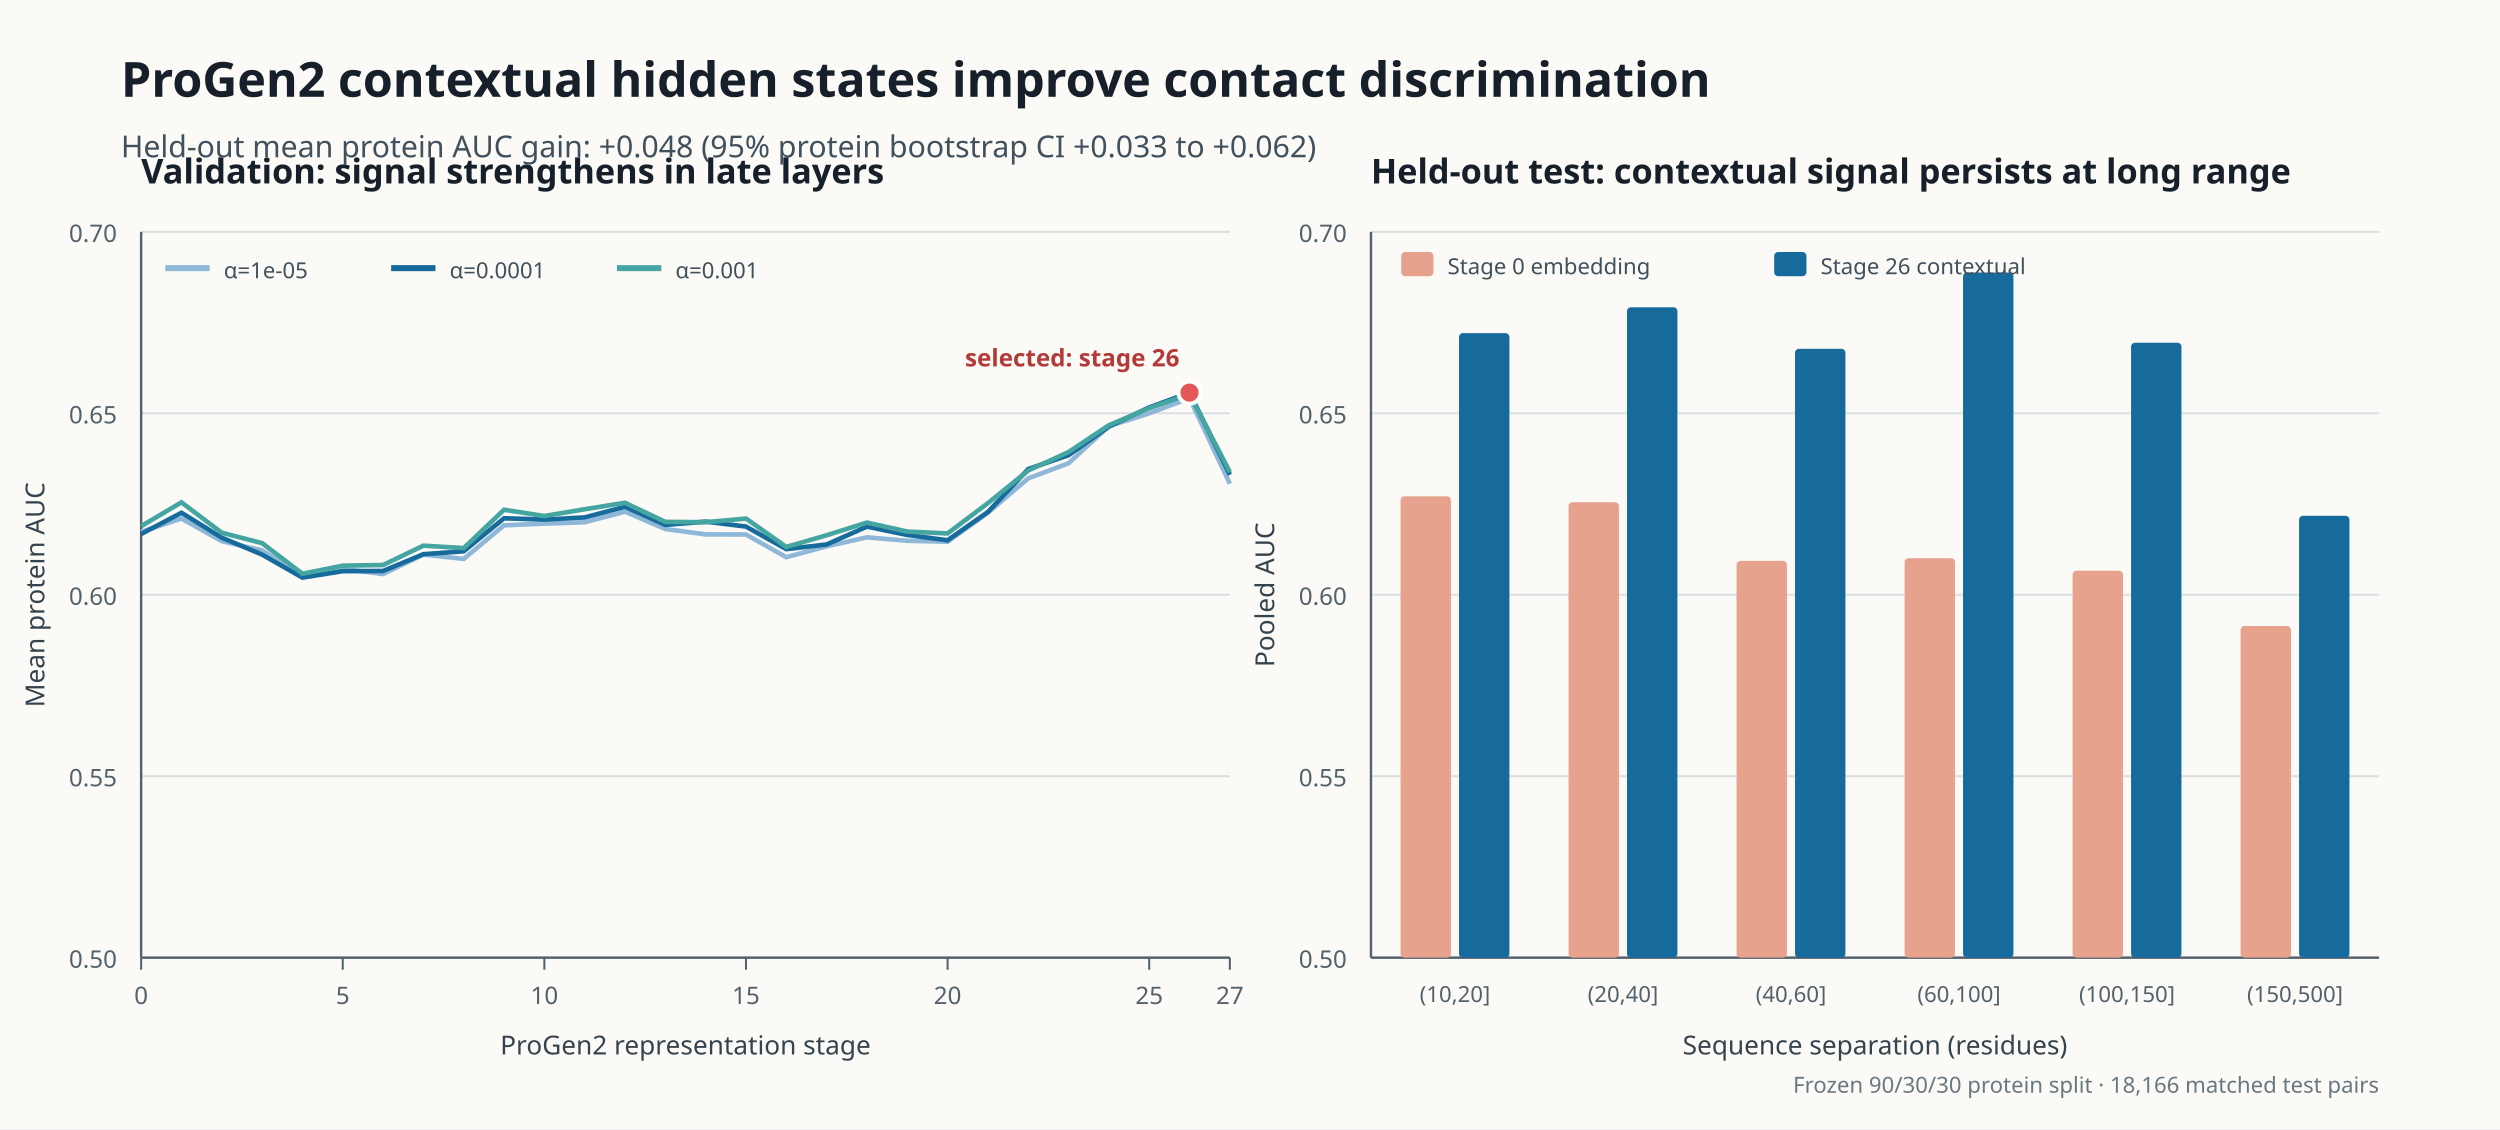
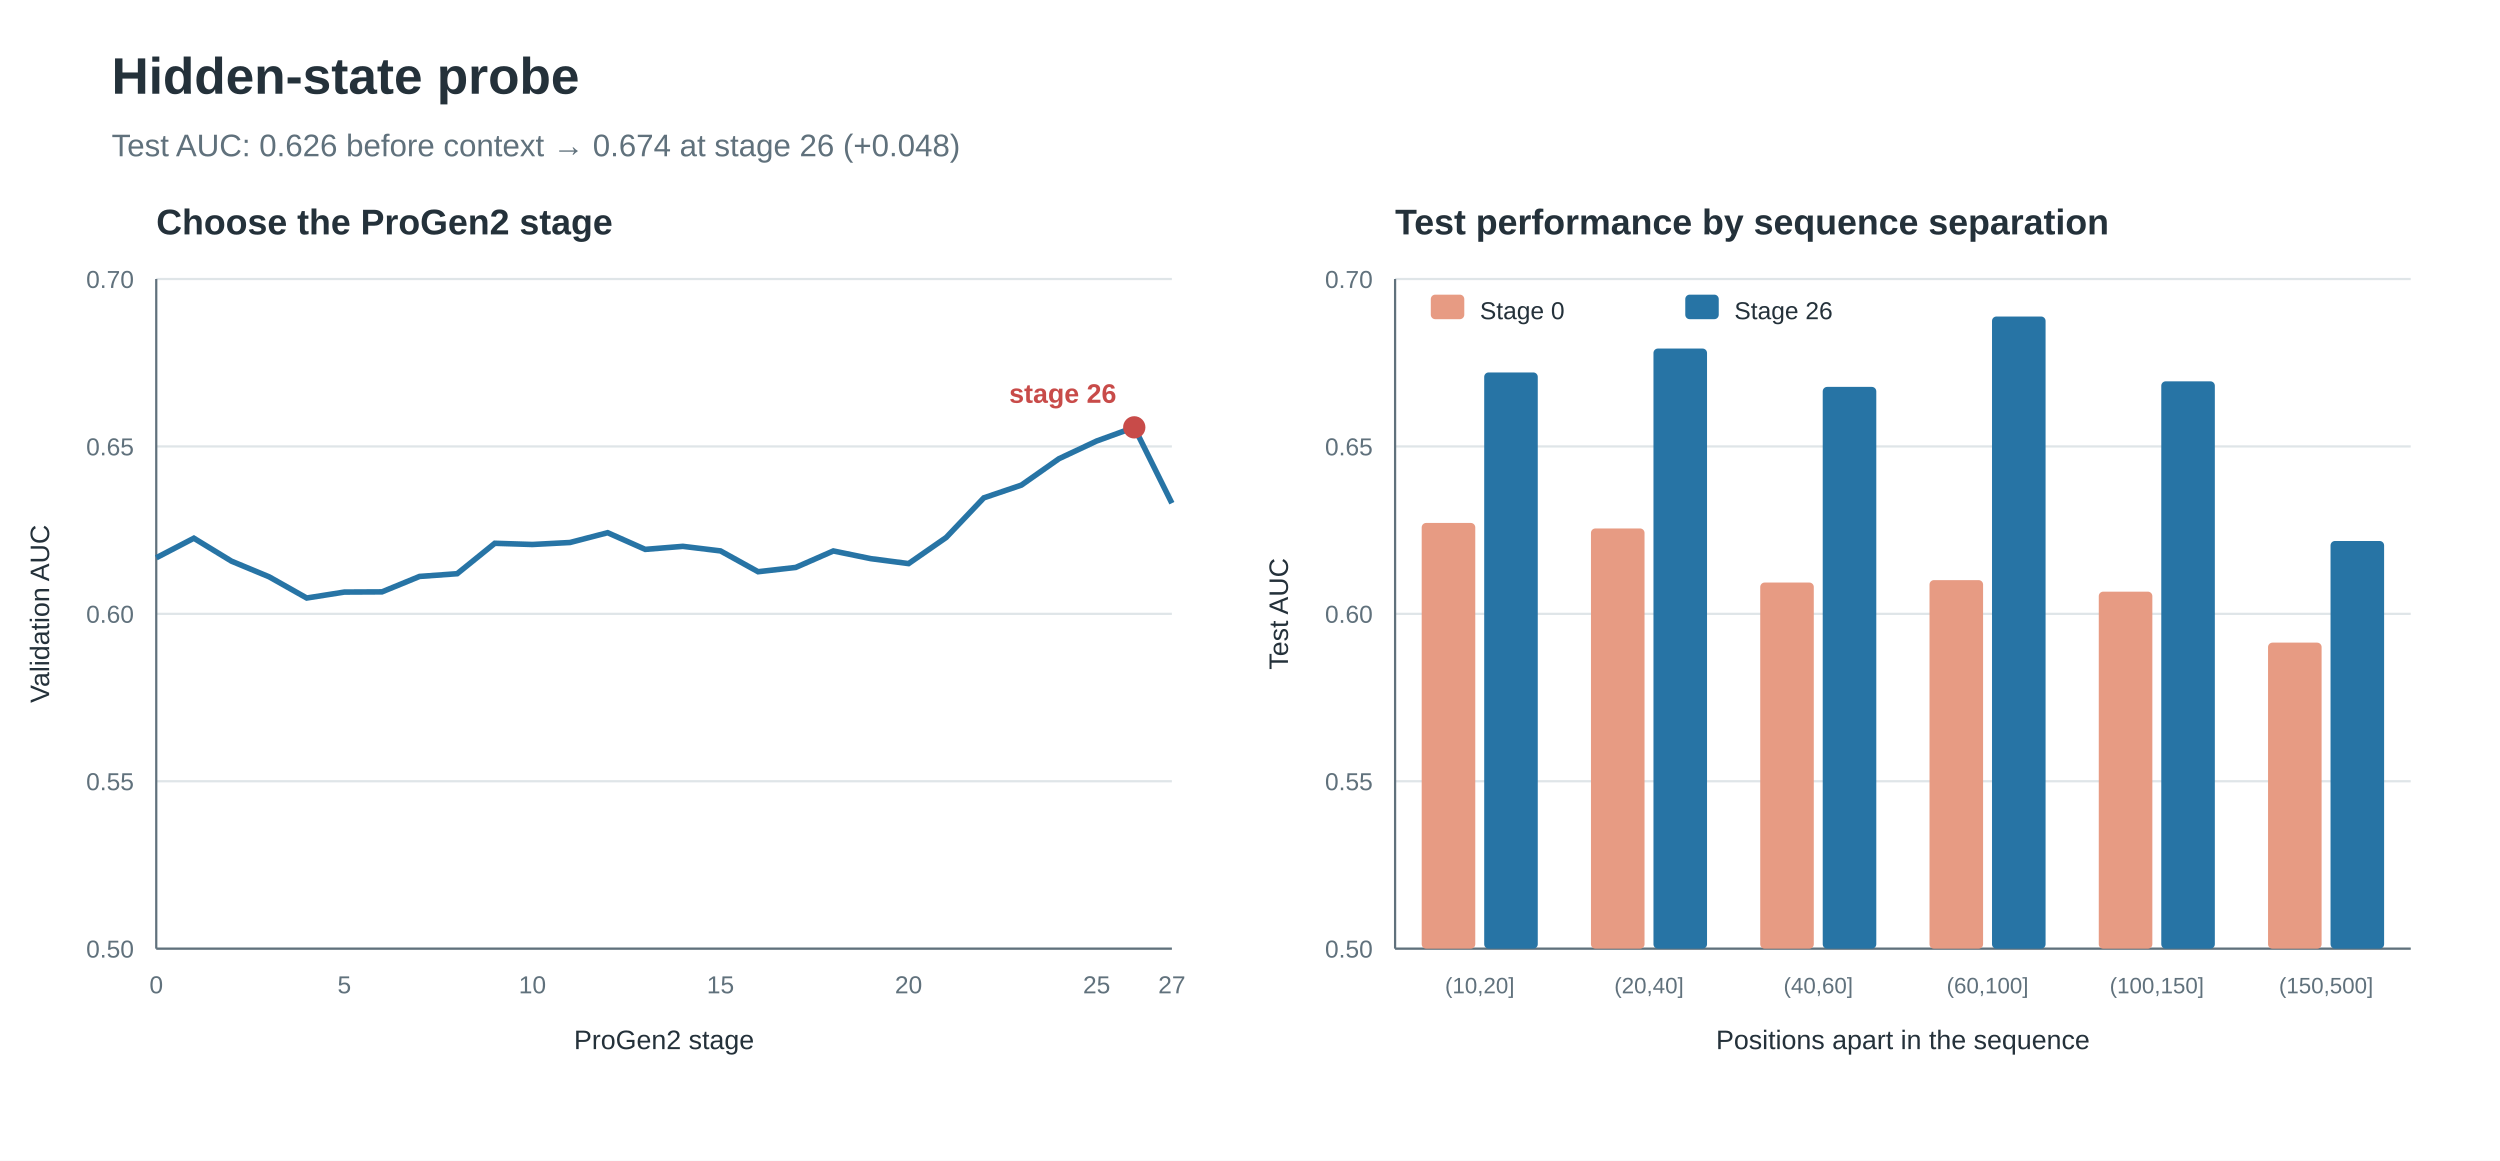
- <svg xmlns="http://www.w3.org/2000/svg" width="1240" height="560" viewBox="0 0 1240 560">
-   <rect width="100%" height="100%" fill="#fbfaf7" />
-   <text x="60" y="48" font-family="sans-serif" font-size="24" font-weight="700" fill="#17202a">ProGen2 contextual hidden states improve contact discrimination</text>
-   <text x="60" y="78" font-family="sans-serif" font-size="15" fill="#40505c">Held-out mean protein AUC gain: +0.048  (95% protein bootstrap CI +0.033 to +0.062)</text>
-   <text x="70" y="91" font-family="sans-serif" font-size="17" font-weight="700" fill="#17202a">Validation: signal strengthens in late layers</text>
-   <line x1="70" y1="475.0" x2="610" y2="475.0" stroke="#d9dee2" stroke-width="1" />
-   <text x="58" y="480.0" text-anchor="end" font-family="sans-serif" font-size="12" fill="#52616b">0.50</text>
-   <line x1="70" y1="385" x2="610" y2="385" stroke="#d9dee2" stroke-width="1" />
-   <text x="58" y="390" text-anchor="end" font-family="sans-serif" font-size="12" fill="#52616b">0.55</text>
-   <line x1="70" y1="295.0" x2="610" y2="295.0" stroke="#d9dee2" stroke-width="1" />
-   <text x="58" y="300.0" text-anchor="end" font-family="sans-serif" font-size="12" fill="#52616b">0.60</text>
-   <line x1="70" y1="205" x2="610" y2="205" stroke="#d9dee2" stroke-width="1" />
-   <text x="58" y="210" text-anchor="end" font-family="sans-serif" font-size="12" fill="#52616b">0.65</text>
-   <line x1="70" y1="115.0" x2="610" y2="115.0" stroke="#d9dee2" stroke-width="1" />
-   <text x="58" y="120.0" text-anchor="end" font-family="sans-serif" font-size="12" fill="#52616b">0.70</text>
-   <line x1="70.0" y1="475" x2="70.0" y2="481" stroke="#52616b" />
-   <text x="70.0" y="498" text-anchor="middle" font-family="sans-serif" font-size="12" fill="#52616b">0</text>
-   <line x1="170.0" y1="475" x2="170.0" y2="481" stroke="#52616b" />
-   <text x="170.0" y="498" text-anchor="middle" font-family="sans-serif" font-size="12" fill="#52616b">5</text>
-   <line x1="270.0" y1="475" x2="270.0" y2="481" stroke="#52616b" />
-   <text x="270.0" y="498" text-anchor="middle" font-family="sans-serif" font-size="12" fill="#52616b">10</text>
-   <line x1="370.0" y1="475" x2="370.0" y2="481" stroke="#52616b" />
-   <text x="370.0" y="498" text-anchor="middle" font-family="sans-serif" font-size="12" fill="#52616b">15</text>
-   <line x1="470.0" y1="475" x2="470.0" y2="481" stroke="#52616b" />
-   <text x="470.0" y="498" text-anchor="middle" font-family="sans-serif" font-size="12" fill="#52616b">20</text>
-   <line x1="570.0" y1="475" x2="570.0" y2="481" stroke="#52616b" />
-   <text x="570.0" y="498" text-anchor="middle" font-family="sans-serif" font-size="12" fill="#52616b">25</text>
-   <line x1="610.0" y1="475" x2="610.0" y2="481" stroke="#52616b" />
-   <text x="610.0" y="498" text-anchor="middle" font-family="sans-serif" font-size="12" fill="#52616b">27</text>
-   <line x1="70" y1="115" x2="70" y2="475" stroke="#52616b" stroke-width="1.2" />
-   <line x1="70" y1="475" x2="610" y2="475" stroke="#52616b" stroke-width="1.2" />
-   <text x="340.0" y="523" text-anchor="middle" font-family="sans-serif" font-size="13" fill="#34434d">ProGen2 representation stage</text>
-   <text x="22" y="295.0" transform="rotate(-90 22 295.0)" text-anchor="middle" font-family="sans-serif" font-size="13" fill="#34434d">Mean protein AUC</text>
-   <polyline points="70.00,263.80 90.00,257.18 110.00,268.43 130.00,272.98 150.00,285.65 170.00,282.21 190.00,284.73 210.00,275.07 230.00,277.22 250.00,260.56 270.00,259.73 290.00,259.05 310.00,253.78 330.00,262.40 350.00,265.06 370.00,265.11 390.00,276.36 410.00,270.99 430.00,266.51 450.00,268.23 470.00,268.69 490.00,254.32 510.00,237.26 530.00,229.77 550.00,211.36 570.00,205.01 590.00,197.47 610.00,239.90" fill="none" stroke="#8fb8d8" stroke-width="2.3" />
-   <polyline points="70.00,264.87 90.00,254.34 110.00,266.68 130.00,275.09 150.00,286.49 170.00,283.30 190.00,283.20 210.00,274.88 230.00,273.43 250.00,257.07 270.00,257.71 290.00,256.64 310.00,251.38 330.00,260.35 350.00,258.71 370.00,261.18 390.00,272.36 410.00,270.06 430.00,261.20 450.00,265.35 470.00,267.98 490.00,253.95 510.00,232.64 530.00,225.78 550.00,211.59 570.00,202.08 590.00,194.74 610.00,235.51" fill="none" stroke="#176b9c" stroke-width="2.3" />
-   <polyline points="70.00,260.99 90.00,249.16 110.00,264.23 130.00,269.40 150.00,284.58 170.00,280.56 190.00,280.25 210.00,270.64 230.00,271.84 250.00,252.84 270.00,255.93 290.00,252.58 310.00,249.38 330.00,258.85 350.00,259.02 370.00,257.20 390.00,271.27 410.00,265.49 430.00,259.19 450.00,263.66 470.00,264.58 490.00,249.55 510.00,233.37 530.00,224.22 550.00,210.91 570.00,202.44 590.00,195.50 610.00,234.14" fill="none" stroke="#45a6a1" stroke-width="2.3" />
-   <circle cx="590.0" cy="194.744" r="5.5" fill="#e45756" stroke="#ffffff" stroke-width="2" />
-   <text x="585.0" y="181.744" text-anchor="end" font-family="sans-serif" font-size="12" font-weight="700" fill="#b23b3a">selected: stage 26</text>
-   <line x1="82" y1="133" x2="104" y2="133" stroke="#8fb8d8" stroke-width="3" />
-   <text x="111" y="138" font-family="sans-serif" font-size="11" fill="#40505c">α=1e-05</text>
-   <line x1="194" y1="133" x2="216" y2="133" stroke="#176b9c" stroke-width="3" />
-   <text x="223" y="138" font-family="sans-serif" font-size="11" fill="#40505c">α=0.0001</text>
-   <line x1="306" y1="133" x2="328" y2="133" stroke="#45a6a1" stroke-width="3" />
-   <text x="335" y="138" font-family="sans-serif" font-size="11" fill="#40505c">α=0.001</text>
-   <text x="680" y="91" font-family="sans-serif" font-size="17" font-weight="700" fill="#17202a">Held-out test: contextual signal persists at long range</text>
-   <line x1="680" y1="475.0" x2="1180" y2="475.0" stroke="#d9dee2" stroke-width="1" />
-   <text x="668" y="480.0" text-anchor="end" font-family="sans-serif" font-size="12" fill="#52616b">0.50</text>
-   <line x1="680" y1="385" x2="1180" y2="385" stroke="#d9dee2" stroke-width="1" />
-   <text x="668" y="390" text-anchor="end" font-family="sans-serif" font-size="12" fill="#52616b">0.55</text>
-   <line x1="680" y1="295.0" x2="1180" y2="295.0" stroke="#d9dee2" stroke-width="1" />
-   <text x="668" y="300.0" text-anchor="end" font-family="sans-serif" font-size="12" fill="#52616b">0.60</text>
-   <line x1="680" y1="205" x2="1180" y2="205" stroke="#d9dee2" stroke-width="1" />
-   <text x="668" y="210" text-anchor="end" font-family="sans-serif" font-size="12" fill="#52616b">0.65</text>
-   <line x1="680" y1="115.0" x2="1180" y2="115.0" stroke="#d9dee2" stroke-width="1" />
-   <text x="668" y="120.0" text-anchor="end" font-family="sans-serif" font-size="12" fill="#52616b">0.70</text>
-   <line x1="680" y1="115" x2="680" y2="475" stroke="#52616b" stroke-width="1.2" />
-   <line x1="680" y1="475" x2="1180" y2="475" stroke="#52616b" stroke-width="1.2" />
-   <text x="632" y="295.0" transform="rotate(-90 632 295.0)" text-anchor="middle" font-family="sans-serif" font-size="13" fill="#34434d">Pooled AUC</text>
-   <rect x="694.67" y="246.14" width="25" height="228.86" rx="2" fill="#e7a28e" />
-   <rect x="723.67" y="165.22" width="25" height="309.78" rx="2" fill="#176b9c" />
-   <text x="721.667" y="497" text-anchor="middle" font-family="sans-serif" font-size="11" fill="#52616b">(10,20]</text>
-   <rect x="778.00" y="249.10" width="25" height="225.90" rx="2" fill="#e7a28e" />
-   <rect x="807.00" y="152.39" width="25" height="322.61" rx="2" fill="#176b9c" />
-   <text x="805.0" y="497" text-anchor="middle" font-family="sans-serif" font-size="11" fill="#52616b">(20,40]</text>
-   <rect x="861.33" y="278.18" width="25" height="196.82" rx="2" fill="#e7a28e" />
-   <rect x="890.33" y="173.00" width="25" height="302.00" rx="2" fill="#176b9c" />
-   <text x="888.333" y="497" text-anchor="middle" font-family="sans-serif" font-size="11" fill="#52616b">(40,60]</text>
-   <rect x="944.67" y="276.86" width="25" height="198.14" rx="2" fill="#e7a28e" />
-   <rect x="973.67" y="135.16" width="25" height="339.84" rx="2" fill="#176b9c" />
-   <text x="971.667" y="497" text-anchor="middle" font-family="sans-serif" font-size="11" fill="#52616b">(60,100]</text>
-   <rect x="1028.00" y="283.07" width="25" height="191.93" rx="2" fill="#e7a28e" />
-   <rect x="1057.00" y="170.00" width="25" height="305.00" rx="2" fill="#176b9c" />
-   <text x="1055.0" y="497" text-anchor="middle" font-family="sans-serif" font-size="11" fill="#52616b">(100,150]</text>
-   <rect x="1111.33" y="310.48" width="25" height="164.52" rx="2" fill="#e7a28e" />
-   <rect x="1140.33" y="255.83" width="25" height="219.17" rx="2" fill="#176b9c" />
-   <text x="1138.333" y="497" text-anchor="middle" font-family="sans-serif" font-size="11" fill="#52616b">(150,500]</text>
-   <rect x="695" y="125" width="16" height="12" rx="2" fill="#e7a28e" />
-   <text x="718" y="136" font-family="sans-serif" font-size="11" fill="#40505c">Stage 0 embedding</text>
-   <rect x="880" y="125" width="16" height="12" rx="2" fill="#176b9c" />
-   <text x="903" y="136" font-family="sans-serif" font-size="11" fill="#40505c">Stage 26 contextual</text>
-   <text x="930.0" y="523" text-anchor="middle" font-family="sans-serif" font-size="13" fill="#34434d">Sequence separation (residues)</text>
-   <text x="1180" y="542" text-anchor="end" font-family="sans-serif" font-size="11" fill="#687780">Frozen 90/30/30 protein split · 18,166 matched test pairs</text>
+ <svg xmlns="http://www.w3.org/2000/svg" width="1120" height="520" viewBox="0 0 1120 520">
+   <rect width="100%" height="100%" fill="#ffffff" />
+   <text x="50" y="42" font-family="Arial, sans-serif" font-size="23" font-weight="700" fill="#24313a">Hidden-state probe</text>
+   <text x="50" y="70" font-family="Arial, sans-serif" font-size="14" fill="#60717c">Test AUC: 0.626 before context → 0.674 at stage 26 (+0.048)</text>
+   <text x="70" y="105" font-family="Arial, sans-serif" font-size="16" font-weight="700" fill="#24313a">Choose the ProGen2 stage</text>
+   <line x1="70" y1="425.0" x2="525" y2="425.0" stroke="#dfe5e8" />
+   <text x="60" y="429.0" font-family="Arial, sans-serif" text-anchor="end" font-size="11" fill="#60717c">0.50</text>
+   <line x1="70" y1="350" x2="525" y2="350" stroke="#dfe5e8" />
+   <text x="60" y="354" font-family="Arial, sans-serif" text-anchor="end" font-size="11" fill="#60717c">0.55</text>
+   <line x1="70" y1="275.0" x2="525" y2="275.0" stroke="#dfe5e8" />
+   <text x="60" y="279.0" font-family="Arial, sans-serif" text-anchor="end" font-size="11" fill="#60717c">0.60</text>
+   <line x1="70" y1="200" x2="525" y2="200" stroke="#dfe5e8" />
+   <text x="60" y="204" font-family="Arial, sans-serif" text-anchor="end" font-size="11" fill="#60717c">0.65</text>
+   <line x1="70" y1="125.0" x2="525" y2="125.0" stroke="#dfe5e8" />
+   <text x="60" y="129.0" font-family="Arial, sans-serif" text-anchor="end" font-size="11" fill="#60717c">0.70</text>
+   <line x1="70" y1="125" x2="70" y2="425" stroke="#60717c" />
+   <line x1="70" y1="425" x2="525" y2="425" stroke="#60717c" />
+   <text x="22" y="275.0" font-family="Arial, sans-serif" transform="rotate(-90 22 275.0)" text-anchor="middle" font-size="12" fill="#24313a">Validation AUC</text>
+   <polyline points="70.00,249.89 86.85,241.12 103.70,251.40 120.56,258.41 137.41,267.91 154.26,265.25 171.11,265.16 187.96,258.24 204.81,257.02 221.67,243.39 238.52,243.93 255.37,243.04 272.22,238.65 289.07,246.12 305.93,244.76 322.78,246.81 339.63,256.13 356.48,254.21 373.33,246.83 390.19,250.29 407.04,252.49 423.89,240.79 440.74,223.04 457.59,217.32 474.44,205.49 491.30,197.57 508.15,191.45 525.00,225.43" fill="none" stroke="#2774a5" stroke-width="2.5" />
+   <circle cx="508.148" cy="191.453" r="5" fill="#c84b49" />
+   <text x="500.148" y="180.453" font-family="Arial, sans-serif" text-anchor="end" font-size="12" font-weight="700" fill="#c84b49">stage 26</text>
+   <text x="70.0" y="445" font-family="Arial, sans-serif" text-anchor="middle" font-size="11" fill="#60717c">0</text>
+   <text x="154.259" y="445" font-family="Arial, sans-serif" text-anchor="middle" font-size="11" fill="#60717c">5</text>
+   <text x="238.519" y="445" font-family="Arial, sans-serif" text-anchor="middle" font-size="11" fill="#60717c">10</text>
+   <text x="322.778" y="445" font-family="Arial, sans-serif" text-anchor="middle" font-size="11" fill="#60717c">15</text>
+   <text x="407.037" y="445" font-family="Arial, sans-serif" text-anchor="middle" font-size="11" fill="#60717c">20</text>
+   <text x="491.296" y="445" font-family="Arial, sans-serif" text-anchor="middle" font-size="11" fill="#60717c">25</text>
+   <text x="525.0" y="445" font-family="Arial, sans-serif" text-anchor="middle" font-size="11" fill="#60717c">27</text>
+   <text x="297.5" y="470" font-family="Arial, sans-serif" text-anchor="middle" font-size="12" fill="#24313a">ProGen2 stage</text>
+   <text x="625" y="105" font-family="Arial, sans-serif" font-size="16" font-weight="700" fill="#24313a">Test performance by sequence separation</text>
+   <line x1="625" y1="425.0" x2="1080" y2="425.0" stroke="#dfe5e8" />
+   <text x="615" y="429.0" font-family="Arial, sans-serif" text-anchor="end" font-size="11" fill="#60717c">0.50</text>
+   <line x1="625" y1="350" x2="1080" y2="350" stroke="#dfe5e8" />
+   <text x="615" y="354" font-family="Arial, sans-serif" text-anchor="end" font-size="11" fill="#60717c">0.55</text>
+   <line x1="625" y1="275.0" x2="1080" y2="275.0" stroke="#dfe5e8" />
+   <text x="615" y="279.0" font-family="Arial, sans-serif" text-anchor="end" font-size="11" fill="#60717c">0.60</text>
+   <line x1="625" y1="200" x2="1080" y2="200" stroke="#dfe5e8" />
+   <text x="615" y="204" font-family="Arial, sans-serif" text-anchor="end" font-size="11" fill="#60717c">0.65</text>
+   <line x1="625" y1="125.0" x2="1080" y2="125.0" stroke="#dfe5e8" />
+   <text x="615" y="129.0" font-family="Arial, sans-serif" text-anchor="end" font-size="11" fill="#60717c">0.70</text>
+   <line x1="625" y1="125" x2="625" y2="425" stroke="#60717c" />
+   <line x1="625" y1="425" x2="1080" y2="425" stroke="#60717c" />
+   <text x="577" y="275.0" font-family="Arial, sans-serif" transform="rotate(-90 577 275.0)" text-anchor="middle" font-size="12" fill="#24313a">Test AUC</text>
+   <rect x="636.92" y="234.28" width="24" height="190.72" rx="2" fill="#e79b83" />
+   <rect x="664.92" y="166.85" width="24" height="258.15" rx="2" fill="#2774a5" />
+   <text x="662.917" y="445" font-family="Arial, sans-serif" text-anchor="middle" font-size="10" fill="#60717c">(10,20]</text>
+   <rect x="712.75" y="236.75" width="24" height="188.25" rx="2" fill="#e79b83" />
+   <rect x="740.75" y="156.15" width="24" height="268.85" rx="2" fill="#2774a5" />
+   <text x="738.75" y="445" font-family="Arial, sans-serif" text-anchor="middle" font-size="10" fill="#60717c">(20,40]</text>
+   <rect x="788.58" y="260.98" width="24" height="164.02" rx="2" fill="#e79b83" />
+   <rect x="816.58" y="173.33" width="24" height="251.67" rx="2" fill="#2774a5" />
+   <text x="814.583" y="445" font-family="Arial, sans-serif" text-anchor="middle" font-size="10" fill="#60717c">(40,60]</text>
+   <rect x="864.42" y="259.89" width="24" height="165.11" rx="2" fill="#e79b83" />
+   <rect x="892.42" y="141.80" width="24" height="283.20" rx="2" fill="#2774a5" />
+   <text x="890.417" y="445" font-family="Arial, sans-serif" text-anchor="middle" font-size="10" fill="#60717c">(60,100]</text>
+   <rect x="940.25" y="265.06" width="24" height="159.94" rx="2" fill="#e79b83" />
+   <rect x="968.25" y="170.83" width="24" height="254.17" rx="2" fill="#2774a5" />
+   <text x="966.25" y="445" font-family="Arial, sans-serif" text-anchor="middle" font-size="10" fill="#60717c">(100,150]</text>
+   <rect x="1016.08" y="287.90" width="24" height="137.10" rx="2" fill="#e79b83" />
+   <rect x="1044.08" y="242.36" width="24" height="182.64" rx="2" fill="#2774a5" />
+   <text x="1042.083" y="445" font-family="Arial, sans-serif" text-anchor="middle" font-size="10" fill="#60717c">(150,500]</text>
+   <rect x="641" y="132" width="15" height="11" rx="2" fill="#e79b83" />
+   <text x="663" y="143" font-family="Arial, sans-serif" font-size="11" fill="#24313a">Stage 0</text>
+   <rect x="755" y="132" width="15" height="11" rx="2" fill="#2774a5" />
+   <text x="777" y="143" font-family="Arial, sans-serif" font-size="11" fill="#24313a">Stage 26</text>
+   <text x="852.5" y="470" font-family="Arial, sans-serif" text-anchor="middle" font-size="12" fill="#24313a">Positions apart in the sequence</text>
</svg>
